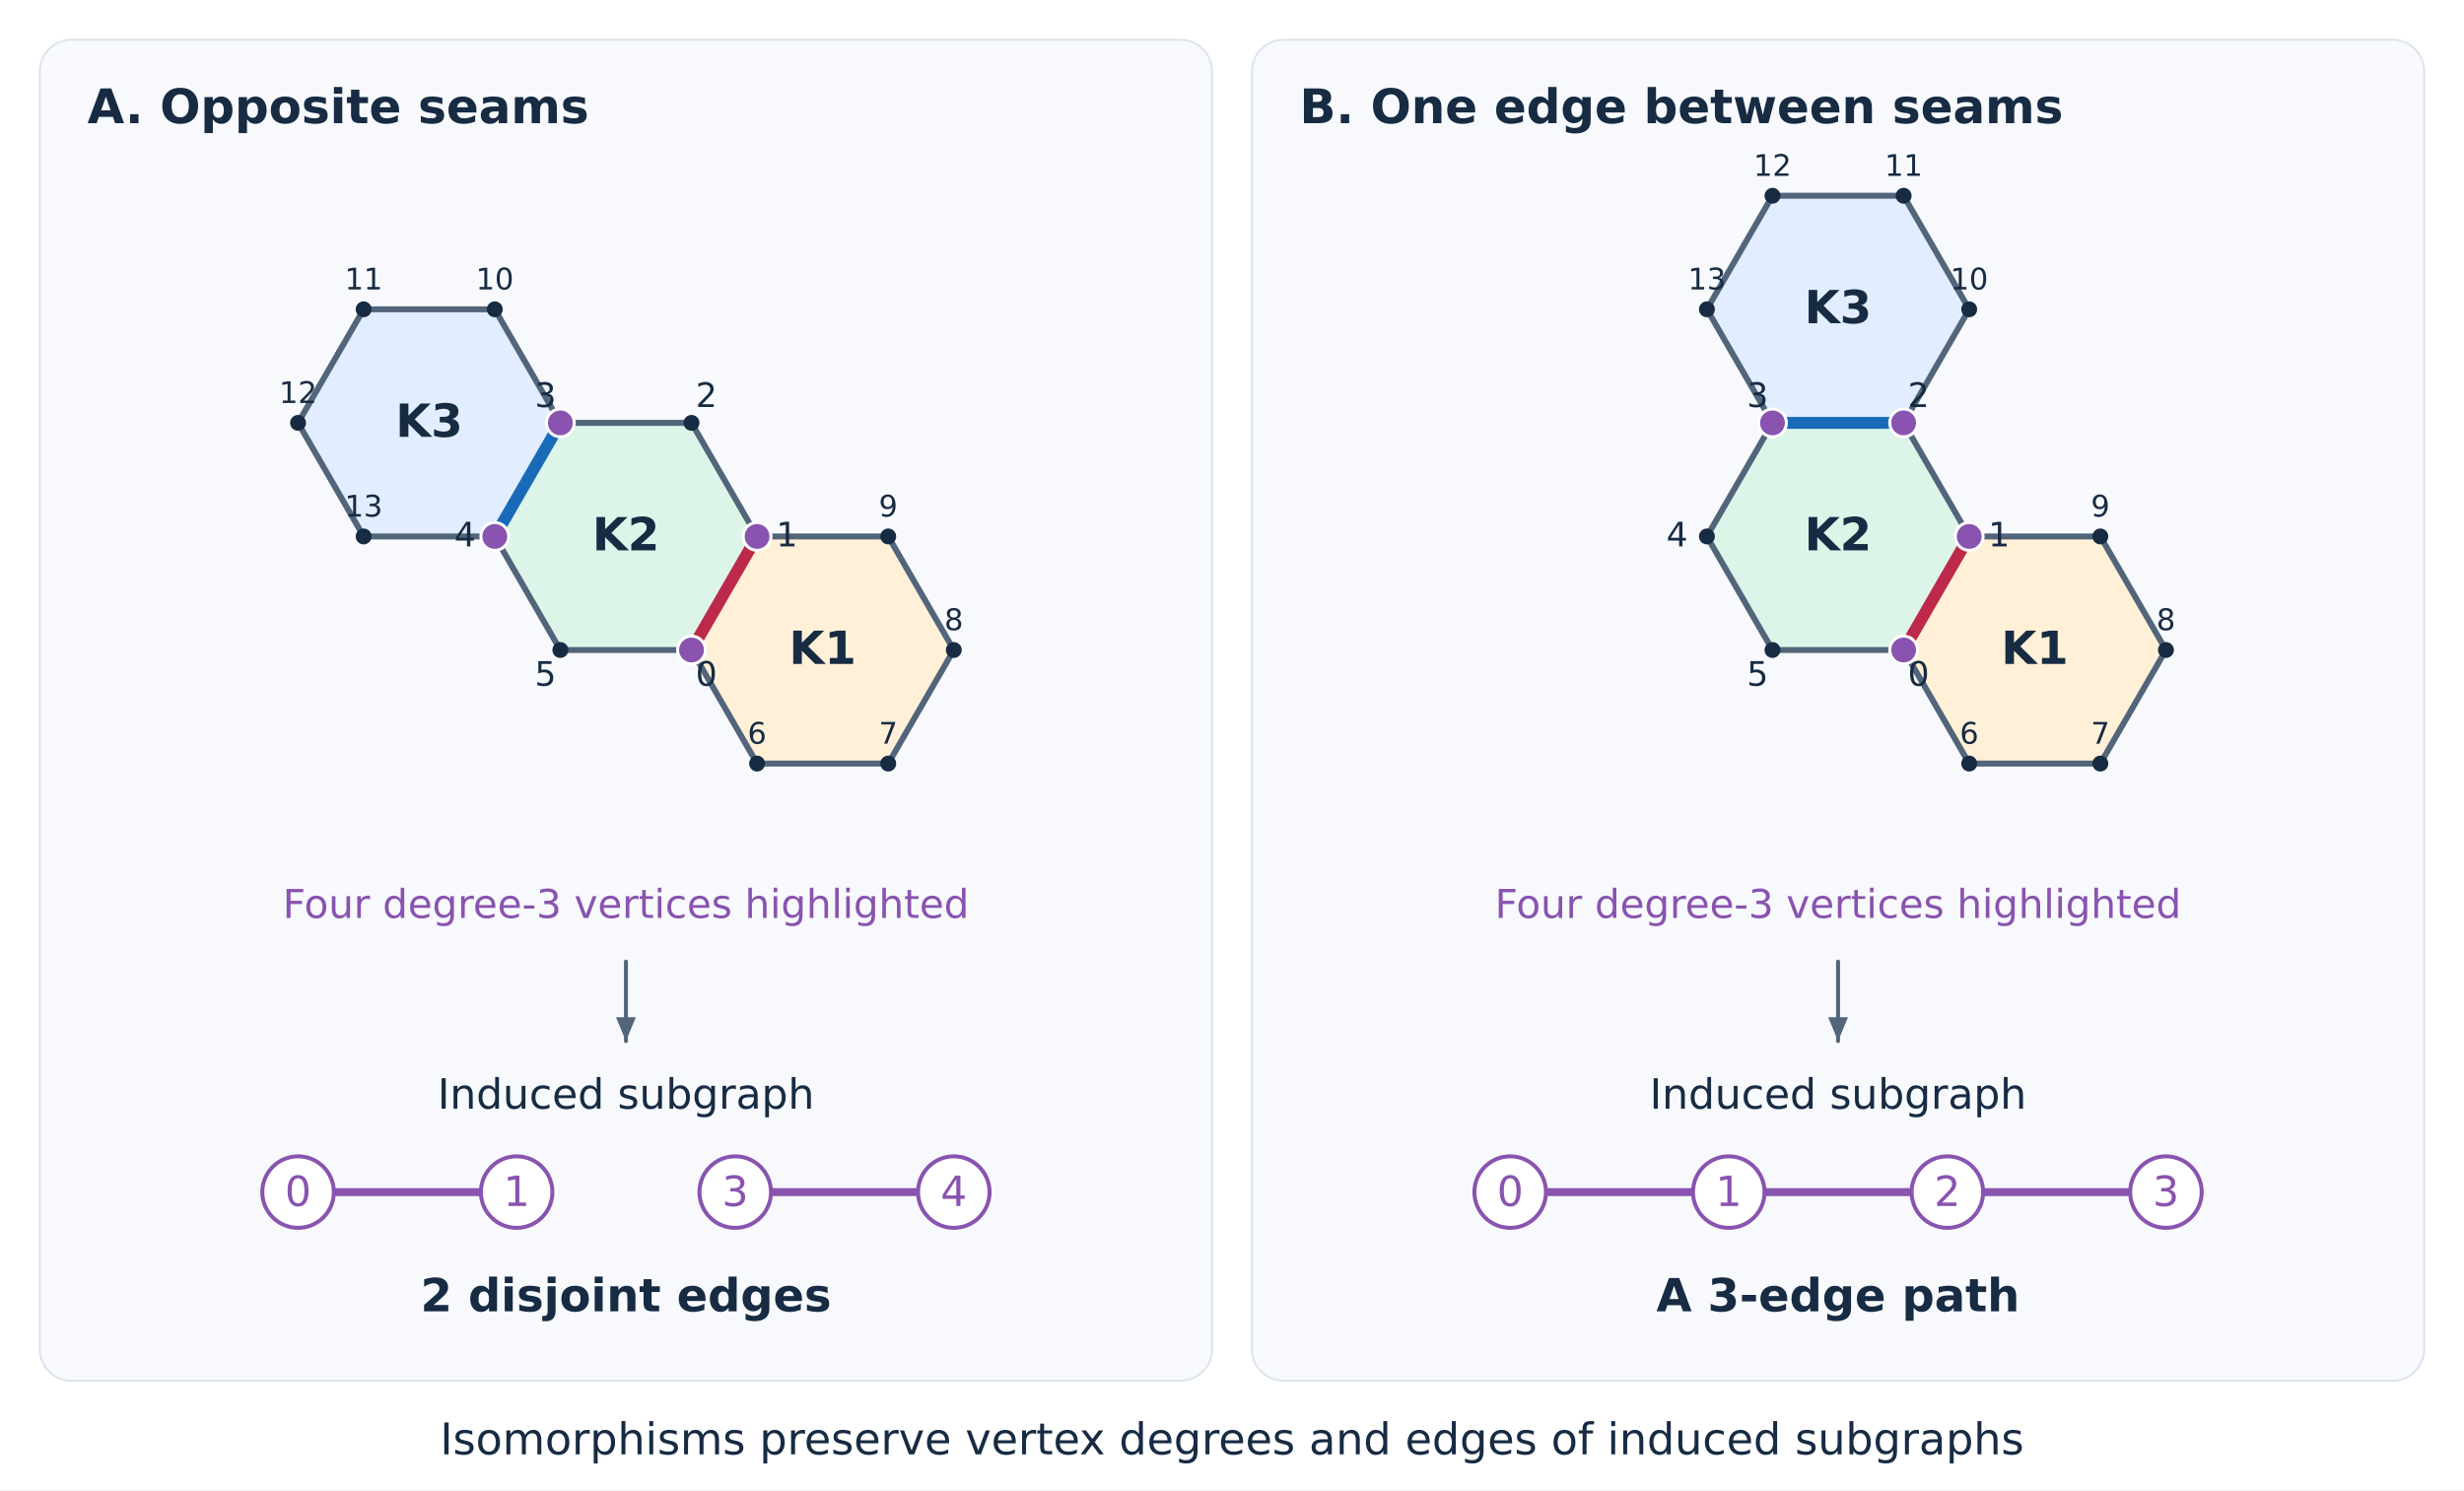
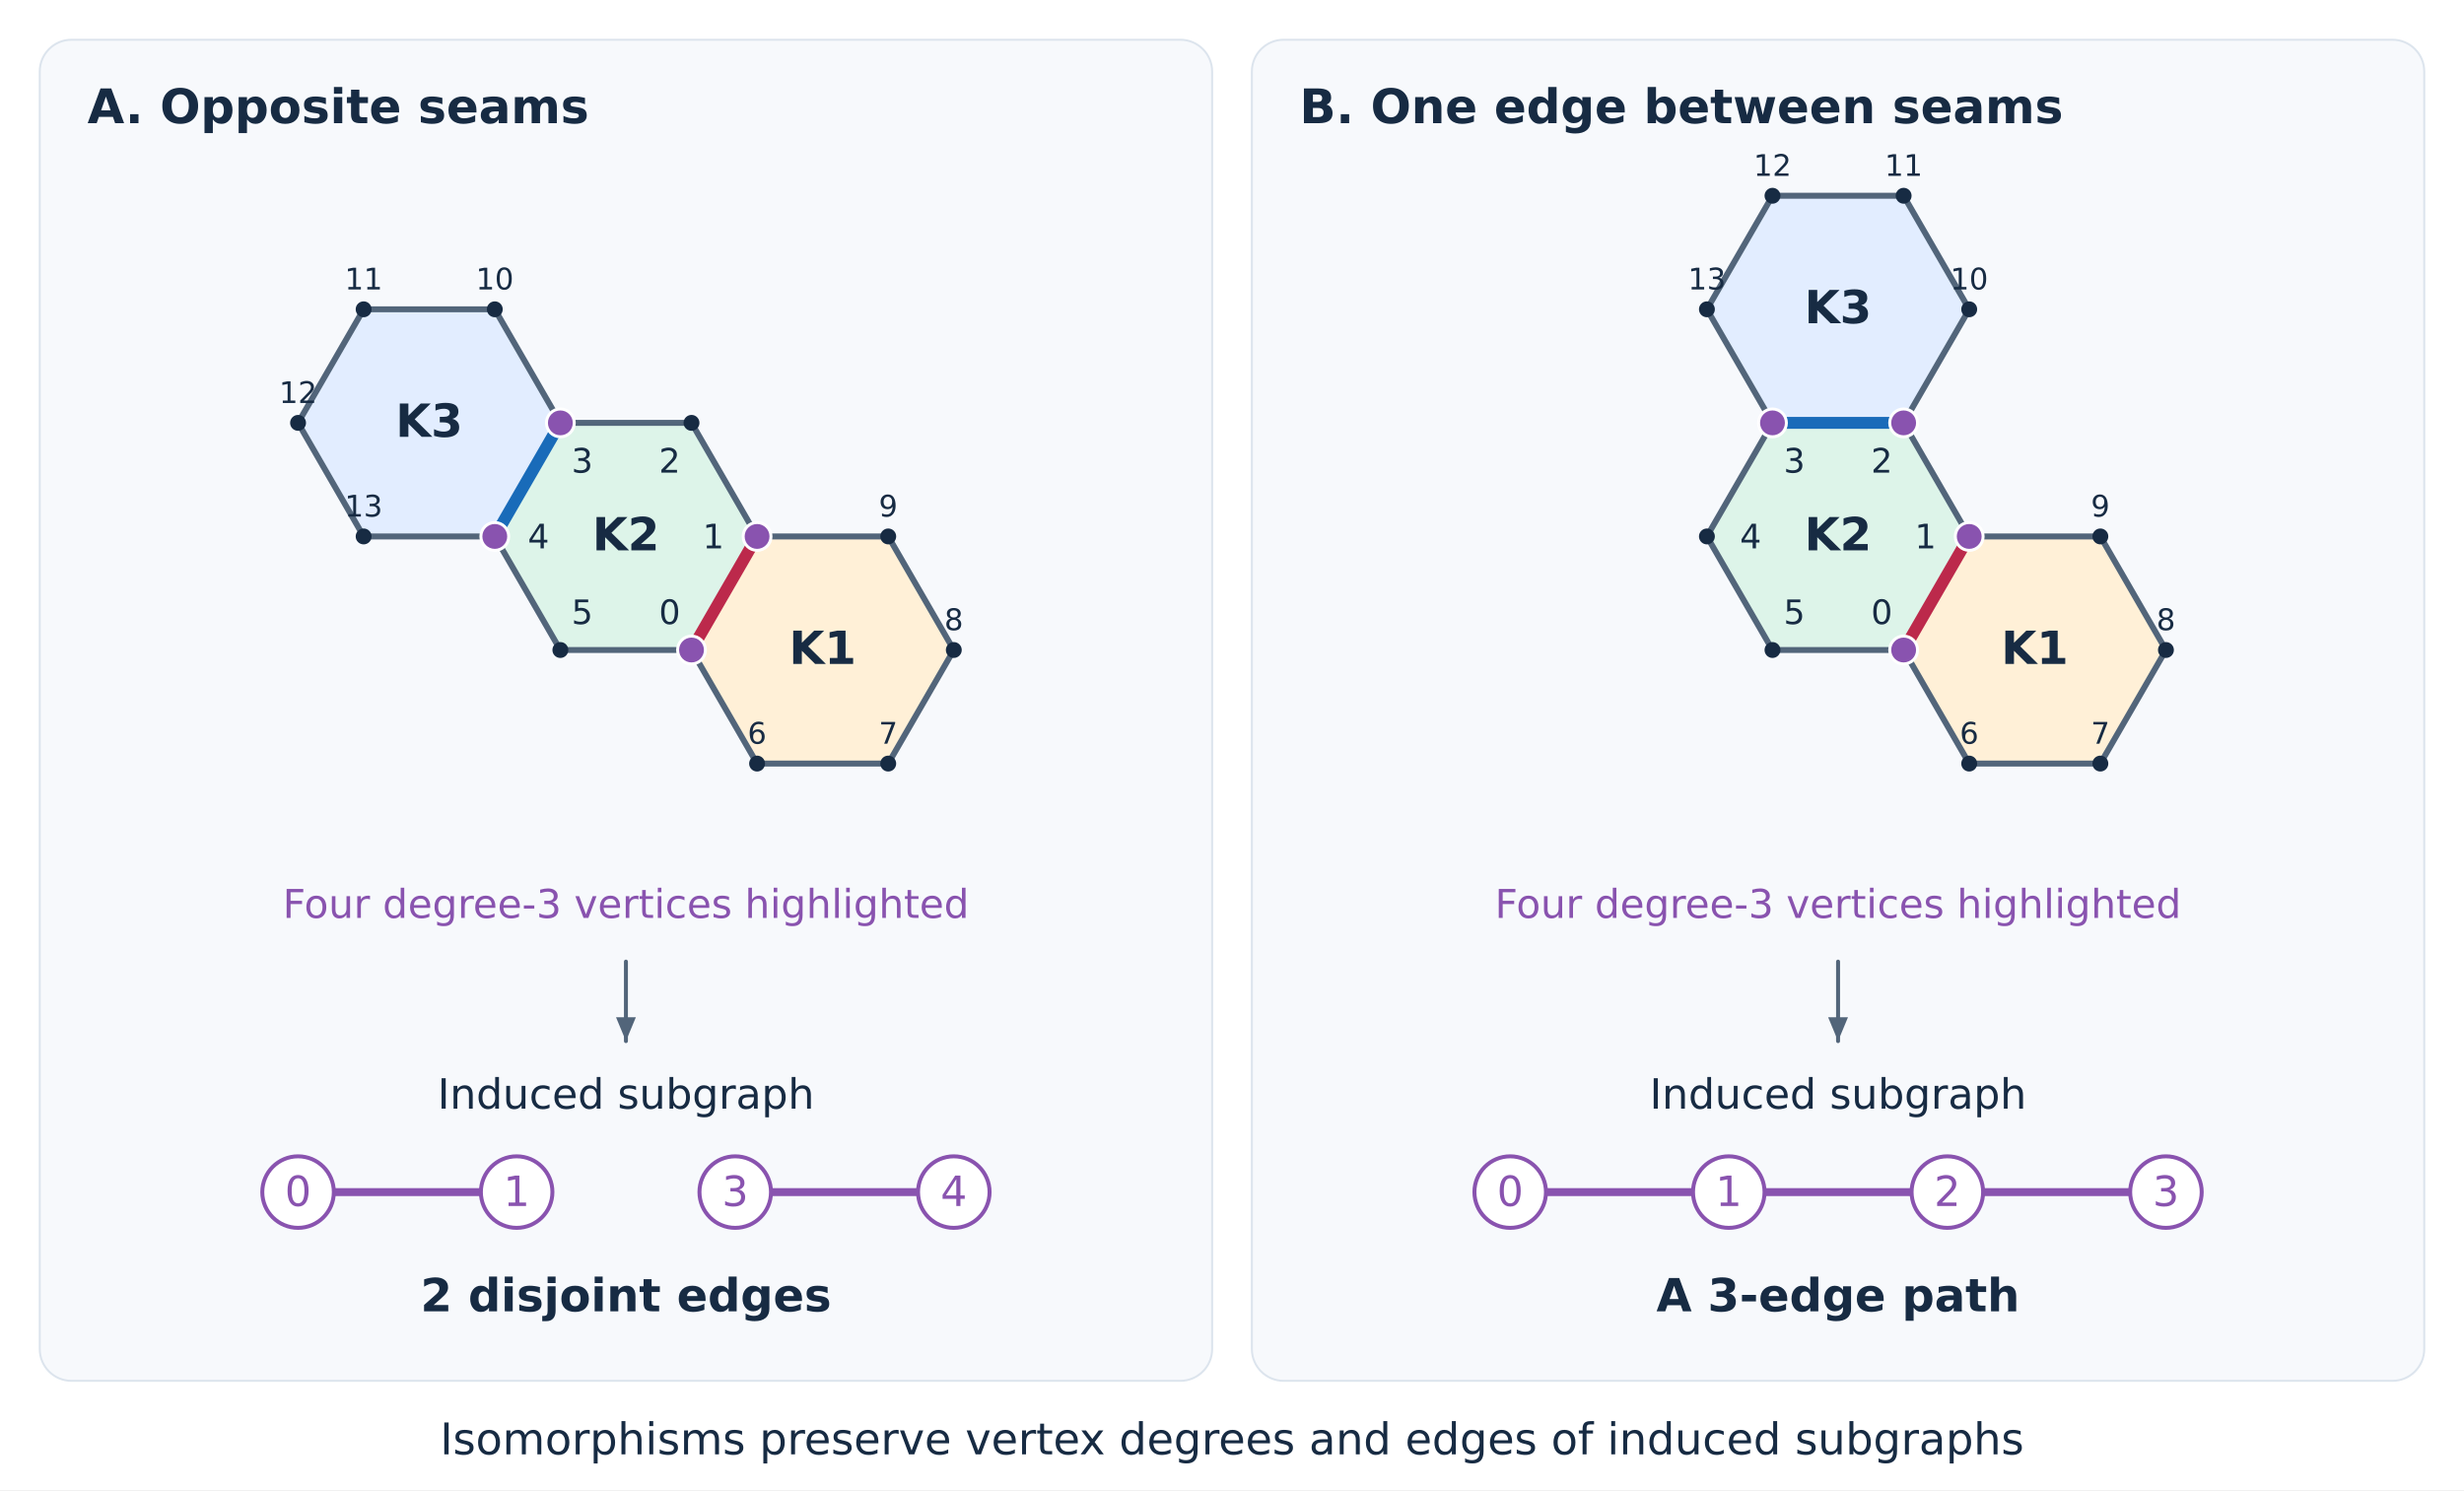
<svg xmlns="http://www.w3.org/2000/svg" width="1240" height="750" viewBox="0 0 1240 750" role="img" aria-labelledby="title desc">
  <rect width="1240" height="750" fill="white" />
  <g font-family="DejaVu Sans, Arial, sans-serif">
    <rect x="20" y="20" width="590" height="675" rx="16" fill="#f7f9fc" stroke="#dce4ed" />
    <text x="44.00" y="62.00" font-size="24" fill="#172b43" text-anchor="start" font-weight="bold">A. Opposite seams</text>
    <polygon points="348.00,327.16 381.00,270.00 447.00,270.00 480.00,327.16 447.00,384.32 381.00,384.32" fill="#fff0d7" />
    <text x="414.00" y="334.16" font-size="23" fill="#172b43" text-anchor="middle" font-weight="bold">K1</text>
    <polygon points="348.00,327.16 381.00,270.00 348.00,212.84 282.00,212.84 249.00,270.00 282.00,327.16" fill="#ddf4e9" />
    <text x="315.00" y="277.00" font-size="23" fill="#172b43" text-anchor="middle" font-weight="bold">K2</text>
    <polygon points="282.00,212.84 249.00,270.00 183.00,270.00 150.00,212.84 183.00,155.68 249.00,155.68" fill="#e2edff" />
    <text x="216.00" y="219.84" font-size="23" fill="#172b43" text-anchor="middle" font-weight="bold">K3</text>
    <line x1="348.00" y1="327.16" x2="381.00" y2="270.00" stroke="#52657a" stroke-width="3" stroke-linecap="round" />
    <line x1="381.00" y1="270.00" x2="348.00" y2="212.84" stroke="#52657a" stroke-width="3" stroke-linecap="round" />
    <line x1="249.00" y1="155.68" x2="183.00" y2="155.68" stroke="#52657a" stroke-width="3" stroke-linecap="round" />
    <line x1="282.00" y1="212.84" x2="249.00" y2="270.00" stroke="#52657a" stroke-width="3" stroke-linecap="round" />
    <line x1="249.00" y1="270.00" x2="183.00" y2="270.00" stroke="#52657a" stroke-width="3" stroke-linecap="round" />
    <line x1="150.00" y1="212.84" x2="183.00" y2="270.00" stroke="#52657a" stroke-width="3" stroke-linecap="round" />
    <line x1="282.00" y1="212.84" x2="249.00" y2="155.68" stroke="#52657a" stroke-width="3" stroke-linecap="round" />
    <line x1="348.00" y1="327.16" x2="381.00" y2="384.32" stroke="#52657a" stroke-width="3" stroke-linecap="round" />
    <line x1="348.00" y1="212.84" x2="282.00" y2="212.84" stroke="#52657a" stroke-width="3" stroke-linecap="round" />
    <line x1="381.00" y1="384.32" x2="447.00" y2="384.32" stroke="#52657a" stroke-width="3" stroke-linecap="round" />
    <line x1="249.00" y1="270.00" x2="282.00" y2="327.16" stroke="#52657a" stroke-width="3" stroke-linecap="round" />
    <line x1="480.00" y1="327.16" x2="447.00" y2="270.00" stroke="#52657a" stroke-width="3" stroke-linecap="round" />
    <line x1="183.00" y1="155.68" x2="150.00" y2="212.84" stroke="#52657a" stroke-width="3" stroke-linecap="round" />
    <line x1="348.00" y1="327.16" x2="282.00" y2="327.16" stroke="#52657a" stroke-width="3" stroke-linecap="round" />
    <line x1="381.00" y1="270.00" x2="447.00" y2="270.00" stroke="#52657a" stroke-width="3" stroke-linecap="round" />
    <line x1="447.00" y1="384.32" x2="480.00" y2="327.16" stroke="#52657a" stroke-width="3" stroke-linecap="round" />
    <line x1="348.00" y1="327.16" x2="381.00" y2="270.00" stroke="#bc294b" stroke-width="6" stroke-linecap="round" />
    <line x1="282.00" y1="212.84" x2="249.00" y2="270.00" stroke="#196bb9" stroke-width="6" stroke-linecap="round" />
    <circle cx="348.00" cy="327.16" r="4" fill="#172b43" stroke="none" stroke-width="2" />
-     <text x="355.50" y="345.15" font-size="17" fill="#172b43" text-anchor="middle" font-weight="normal">0</text>
+     <text x="337.00" y="314.11" font-size="17" fill="#172b43" text-anchor="middle" font-weight="normal">0</text>
    <circle cx="381.00" cy="270.00" r="4" fill="#172b43" stroke="none" stroke-width="2" />
-     <text x="396.00" y="275.00" font-size="17" fill="#172b43" text-anchor="middle" font-weight="normal">1</text>
+     <text x="359.00" y="276.00" font-size="17" fill="#172b43" text-anchor="middle" font-weight="normal">1</text>
    <circle cx="348.00" cy="212.84" r="4" fill="#172b43" stroke="none" stroke-width="2" />
-     <text x="355.50" y="204.85" font-size="17" fill="#172b43" text-anchor="middle" font-weight="normal">2</text>
+     <text x="337.00" y="237.89" font-size="17" fill="#172b43" text-anchor="middle" font-weight="normal">2</text>
    <circle cx="282.00" cy="212.84" r="4" fill="#172b43" stroke="none" stroke-width="2" />
-     <text x="274.50" y="204.85" font-size="17" fill="#172b43" text-anchor="middle" font-weight="normal">3</text>
+     <text x="293.00" y="237.89" font-size="17" fill="#172b43" text-anchor="middle" font-weight="normal">3</text>
    <circle cx="249.00" cy="270.00" r="4" fill="#172b43" stroke="none" stroke-width="2" />
-     <text x="234.00" y="275.00" font-size="17" fill="#172b43" text-anchor="middle" font-weight="normal">4</text>
+     <text x="271.00" y="276.00" font-size="17" fill="#172b43" text-anchor="middle" font-weight="normal">4</text>
    <circle cx="282.00" cy="327.16" r="4" fill="#172b43" stroke="none" stroke-width="2" />
-     <text x="274.50" y="345.15" font-size="17" fill="#172b43" text-anchor="middle" font-weight="normal">5</text>
+     <text x="293.00" y="314.11" font-size="17" fill="#172b43" text-anchor="middle" font-weight="normal">5</text>
    <circle cx="447.00" cy="270.00" r="4" fill="#172b43" stroke="none" stroke-width="2" />
    <text x="447.00" y="260.00" font-size="15" fill="#172b43" text-anchor="middle" font-weight="normal">9</text>
    <circle cx="480.00" cy="327.16" r="4" fill="#172b43" stroke="none" stroke-width="2" />
    <text x="480.00" y="317.16" font-size="15" fill="#172b43" text-anchor="middle" font-weight="normal">8</text>
    <circle cx="447.00" cy="384.32" r="4" fill="#172b43" stroke="none" stroke-width="2" />
    <text x="447.00" y="374.32" font-size="15" fill="#172b43" text-anchor="middle" font-weight="normal">7</text>
    <circle cx="381.00" cy="384.32" r="4" fill="#172b43" stroke="none" stroke-width="2" />
    <text x="381.00" y="374.32" font-size="15" fill="#172b43" text-anchor="middle" font-weight="normal">6</text>
    <circle cx="183.00" cy="270.00" r="4" fill="#172b43" stroke="none" stroke-width="2" />
    <text x="183.00" y="260.00" font-size="15" fill="#172b43" text-anchor="middle" font-weight="normal">13</text>
    <circle cx="150.00" cy="212.84" r="4" fill="#172b43" stroke="none" stroke-width="2" />
    <text x="150.00" y="202.84" font-size="15" fill="#172b43" text-anchor="middle" font-weight="normal">12</text>
    <circle cx="183.00" cy="155.68" r="4" fill="#172b43" stroke="none" stroke-width="2" />
    <text x="183.00" y="145.68" font-size="15" fill="#172b43" text-anchor="middle" font-weight="normal">11</text>
    <circle cx="249.00" cy="155.68" r="4" fill="#172b43" stroke="none" stroke-width="2" />
    <text x="249.00" y="145.68" font-size="15" fill="#172b43" text-anchor="middle" font-weight="normal">10</text>
    <circle cx="348.00" cy="327.16" r="7" fill="#8953af" stroke="white" stroke-width="1.5" />
    <circle cx="381.00" cy="270.00" r="7" fill="#8953af" stroke="white" stroke-width="1.5" />
    <circle cx="282.00" cy="212.84" r="7" fill="#8953af" stroke="white" stroke-width="1.5" />
    <circle cx="249.00" cy="270.00" r="7" fill="#8953af" stroke="white" stroke-width="1.5" />
    <text x="315.00" y="462.00" font-size="20" fill="#8953af" text-anchor="middle" font-weight="normal">Four degree-3 vertices highlighted</text>
    <line x1="315.00" y1="484.00" x2="315.00" y2="524.00" stroke="#52657a" stroke-width="2" stroke-linecap="round" />
    <polygon points="315.00,524.00 320.00,512.00 310.00,512.00" fill="#52657a" />
    <text x="315.00" y="558.00" font-size="21" fill="#172b43" text-anchor="middle" font-weight="normal">Induced subgraph</text>
    <line x1="150.00" y1="600.00" x2="260.00" y2="600.00" stroke="#8953af" stroke-width="4" stroke-linecap="round" />
    <line x1="370.00" y1="600.00" x2="480.00" y2="600.00" stroke="#8953af" stroke-width="4" stroke-linecap="round" />
    <circle cx="150.00" cy="600.00" r="18" fill="white" stroke="#8953af" stroke-width="2" />
    <text x="150.00" y="607.00" font-size="21" fill="#8953af" text-anchor="middle" font-weight="normal">0</text>
    <circle cx="260.00" cy="600.00" r="18" fill="white" stroke="#8953af" stroke-width="2" />
    <text x="260.00" y="607.00" font-size="21" fill="#8953af" text-anchor="middle" font-weight="normal">1</text>
    <circle cx="370.00" cy="600.00" r="18" fill="white" stroke="#8953af" stroke-width="2" />
    <text x="370.00" y="607.00" font-size="21" fill="#8953af" text-anchor="middle" font-weight="normal">3</text>
    <circle cx="480.00" cy="600.00" r="18" fill="white" stroke="#8953af" stroke-width="2" />
    <text x="480.00" y="607.00" font-size="21" fill="#8953af" text-anchor="middle" font-weight="normal">4</text>
    <text x="315.00" y="660.00" font-size="23" fill="#172b43" text-anchor="middle" font-weight="bold">2 disjoint edges</text>
    <rect x="630" y="20" width="590" height="675" rx="16" fill="#f7f9fc" stroke="#dce4ed" />
    <text x="654.00" y="62.00" font-size="24" fill="#172b43" text-anchor="start" font-weight="bold">B. One edge between seams</text>
    <polygon points="958.00,327.16 991.00,270.00 1057.00,270.00 1090.00,327.16 1057.00,384.32 991.00,384.32" fill="#fff0d7" />
    <text x="1024.00" y="334.16" font-size="23" fill="#172b43" text-anchor="middle" font-weight="bold">K1</text>
    <polygon points="958.00,327.16 991.00,270.00 958.00,212.84 892.00,212.84 859.00,270.00 892.00,327.16" fill="#ddf4e9" />
    <text x="925.00" y="277.00" font-size="23" fill="#172b43" text-anchor="middle" font-weight="bold">K2</text>
    <polygon points="958.00,212.84 892.00,212.84 859.00,155.68 892.00,98.53 958.00,98.53 991.00,155.68" fill="#e2edff" />
    <text x="925.00" y="162.68" font-size="23" fill="#172b43" text-anchor="middle" font-weight="bold">K3</text>
    <line x1="958.00" y1="327.16" x2="991.00" y2="270.00" stroke="#52657a" stroke-width="3" stroke-linecap="round" />
    <line x1="991.00" y1="270.00" x2="958.00" y2="212.84" stroke="#52657a" stroke-width="3" stroke-linecap="round" />
    <line x1="991.00" y1="155.68" x2="958.00" y2="98.53" stroke="#52657a" stroke-width="3" stroke-linecap="round" />
    <line x1="892.00" y1="212.84" x2="859.00" y2="270.00" stroke="#52657a" stroke-width="3" stroke-linecap="round" />
    <line x1="958.00" y1="212.84" x2="991.00" y2="155.68" stroke="#52657a" stroke-width="3" stroke-linecap="round" />
    <line x1="892.00" y1="98.53" x2="859.00" y2="155.68" stroke="#52657a" stroke-width="3" stroke-linecap="round" />
    <line x1="958.00" y1="327.16" x2="991.00" y2="384.32" stroke="#52657a" stroke-width="3" stroke-linecap="round" />
    <line x1="958.00" y1="212.84" x2="892.00" y2="212.84" stroke="#52657a" stroke-width="3" stroke-linecap="round" />
    <line x1="991.00" y1="384.32" x2="1057.00" y2="384.32" stroke="#52657a" stroke-width="3" stroke-linecap="round" />
    <line x1="859.00" y1="270.00" x2="892.00" y2="327.16" stroke="#52657a" stroke-width="3" stroke-linecap="round" />
    <line x1="1090.00" y1="327.16" x2="1057.00" y2="270.00" stroke="#52657a" stroke-width="3" stroke-linecap="round" />
    <line x1="892.00" y1="212.84" x2="859.00" y2="155.68" stroke="#52657a" stroke-width="3" stroke-linecap="round" />
    <line x1="958.00" y1="98.53" x2="892.00" y2="98.53" stroke="#52657a" stroke-width="3" stroke-linecap="round" />
    <line x1="958.00" y1="327.16" x2="892.00" y2="327.16" stroke="#52657a" stroke-width="3" stroke-linecap="round" />
    <line x1="991.00" y1="270.00" x2="1057.00" y2="270.00" stroke="#52657a" stroke-width="3" stroke-linecap="round" />
    <line x1="1057.00" y1="384.32" x2="1090.00" y2="327.16" stroke="#52657a" stroke-width="3" stroke-linecap="round" />
    <line x1="958.00" y1="327.16" x2="991.00" y2="270.00" stroke="#bc294b" stroke-width="6" stroke-linecap="round" />
    <line x1="958.00" y1="212.84" x2="892.00" y2="212.84" stroke="#196bb9" stroke-width="6" stroke-linecap="round" />
    <circle cx="958.00" cy="327.16" r="4" fill="#172b43" stroke="none" stroke-width="2" />
-     <text x="965.50" y="345.15" font-size="17" fill="#172b43" text-anchor="middle" font-weight="normal">0</text>
+     <text x="947.00" y="314.11" font-size="17" fill="#172b43" text-anchor="middle" font-weight="normal">0</text>
    <circle cx="991.00" cy="270.00" r="4" fill="#172b43" stroke="none" stroke-width="2" />
-     <text x="1006.00" y="275.00" font-size="17" fill="#172b43" text-anchor="middle" font-weight="normal">1</text>
+     <text x="969.00" y="276.00" font-size="17" fill="#172b43" text-anchor="middle" font-weight="normal">1</text>
    <circle cx="958.00" cy="212.84" r="4" fill="#172b43" stroke="none" stroke-width="2" />
-     <text x="965.50" y="204.85" font-size="17" fill="#172b43" text-anchor="middle" font-weight="normal">2</text>
+     <text x="947.00" y="237.89" font-size="17" fill="#172b43" text-anchor="middle" font-weight="normal">2</text>
    <circle cx="892.00" cy="212.84" r="4" fill="#172b43" stroke="none" stroke-width="2" />
-     <text x="884.50" y="204.85" font-size="17" fill="#172b43" text-anchor="middle" font-weight="normal">3</text>
+     <text x="903.00" y="237.89" font-size="17" fill="#172b43" text-anchor="middle" font-weight="normal">3</text>
    <circle cx="859.00" cy="270.00" r="4" fill="#172b43" stroke="none" stroke-width="2" />
-     <text x="844.00" y="275.00" font-size="17" fill="#172b43" text-anchor="middle" font-weight="normal">4</text>
+     <text x="881.00" y="276.00" font-size="17" fill="#172b43" text-anchor="middle" font-weight="normal">4</text>
    <circle cx="892.00" cy="327.16" r="4" fill="#172b43" stroke="none" stroke-width="2" />
-     <text x="884.50" y="345.15" font-size="17" fill="#172b43" text-anchor="middle" font-weight="normal">5</text>
+     <text x="903.00" y="314.11" font-size="17" fill="#172b43" text-anchor="middle" font-weight="normal">5</text>
    <circle cx="1057.00" cy="270.00" r="4" fill="#172b43" stroke="none" stroke-width="2" />
    <text x="1057.00" y="260.00" font-size="15" fill="#172b43" text-anchor="middle" font-weight="normal">9</text>
    <circle cx="1090.00" cy="327.16" r="4" fill="#172b43" stroke="none" stroke-width="2" />
    <text x="1090.00" y="317.16" font-size="15" fill="#172b43" text-anchor="middle" font-weight="normal">8</text>
    <circle cx="1057.00" cy="384.32" r="4" fill="#172b43" stroke="none" stroke-width="2" />
    <text x="1057.00" y="374.32" font-size="15" fill="#172b43" text-anchor="middle" font-weight="normal">7</text>
    <circle cx="991.00" cy="384.32" r="4" fill="#172b43" stroke="none" stroke-width="2" />
    <text x="991.00" y="374.32" font-size="15" fill="#172b43" text-anchor="middle" font-weight="normal">6</text>
    <circle cx="859.00" cy="155.68" r="4" fill="#172b43" stroke="none" stroke-width="2" />
    <text x="859.00" y="145.68" font-size="15" fill="#172b43" text-anchor="middle" font-weight="normal">13</text>
    <circle cx="892.00" cy="98.53" r="4" fill="#172b43" stroke="none" stroke-width="2" />
    <text x="892.00" y="88.53" font-size="15" fill="#172b43" text-anchor="middle" font-weight="normal">12</text>
    <circle cx="958.00" cy="98.53" r="4" fill="#172b43" stroke="none" stroke-width="2" />
    <text x="958.00" y="88.53" font-size="15" fill="#172b43" text-anchor="middle" font-weight="normal">11</text>
    <circle cx="991.00" cy="155.68" r="4" fill="#172b43" stroke="none" stroke-width="2" />
    <text x="991.00" y="145.68" font-size="15" fill="#172b43" text-anchor="middle" font-weight="normal">10</text>
    <circle cx="958.00" cy="327.16" r="7" fill="#8953af" stroke="white" stroke-width="1.5" />
    <circle cx="991.00" cy="270.00" r="7" fill="#8953af" stroke="white" stroke-width="1.5" />
    <circle cx="958.00" cy="212.84" r="7" fill="#8953af" stroke="white" stroke-width="1.5" />
    <circle cx="892.00" cy="212.84" r="7" fill="#8953af" stroke="white" stroke-width="1.5" />
    <text x="925.00" y="462.00" font-size="20" fill="#8953af" text-anchor="middle" font-weight="normal">Four degree-3 vertices highlighted</text>
    <line x1="925.00" y1="484.00" x2="925.00" y2="524.00" stroke="#52657a" stroke-width="2" stroke-linecap="round" />
    <polygon points="925.00,524.00 930.00,512.00 920.00,512.00" fill="#52657a" />
    <text x="925.00" y="558.00" font-size="21" fill="#172b43" text-anchor="middle" font-weight="normal">Induced subgraph</text>
    <line x1="760.00" y1="600.00" x2="870.00" y2="600.00" stroke="#8953af" stroke-width="4" stroke-linecap="round" />
    <line x1="870.00" y1="600.00" x2="980.00" y2="600.00" stroke="#8953af" stroke-width="4" stroke-linecap="round" />
    <line x1="980.00" y1="600.00" x2="1090.00" y2="600.00" stroke="#8953af" stroke-width="4" stroke-linecap="round" />
    <circle cx="760.00" cy="600.00" r="18" fill="white" stroke="#8953af" stroke-width="2" />
    <text x="760.00" y="607.00" font-size="21" fill="#8953af" text-anchor="middle" font-weight="normal">0</text>
    <circle cx="870.00" cy="600.00" r="18" fill="white" stroke="#8953af" stroke-width="2" />
    <text x="870.00" y="607.00" font-size="21" fill="#8953af" text-anchor="middle" font-weight="normal">1</text>
    <circle cx="980.00" cy="600.00" r="18" fill="white" stroke="#8953af" stroke-width="2" />
    <text x="980.00" y="607.00" font-size="21" fill="#8953af" text-anchor="middle" font-weight="normal">2</text>
    <circle cx="1090.00" cy="600.00" r="18" fill="white" stroke="#8953af" stroke-width="2" />
    <text x="1090.00" y="607.00" font-size="21" fill="#8953af" text-anchor="middle" font-weight="normal">3</text>
    <text x="925.00" y="660.00" font-size="23" fill="#172b43" text-anchor="middle" font-weight="bold">A 3-edge path</text>
    <text x="620.00" y="732.00" font-size="22" fill="#172b43" text-anchor="middle" font-weight="normal">Isomorphisms preserve vertex degrees and edges of induced subgraphs</text>
  </g>
</svg>
